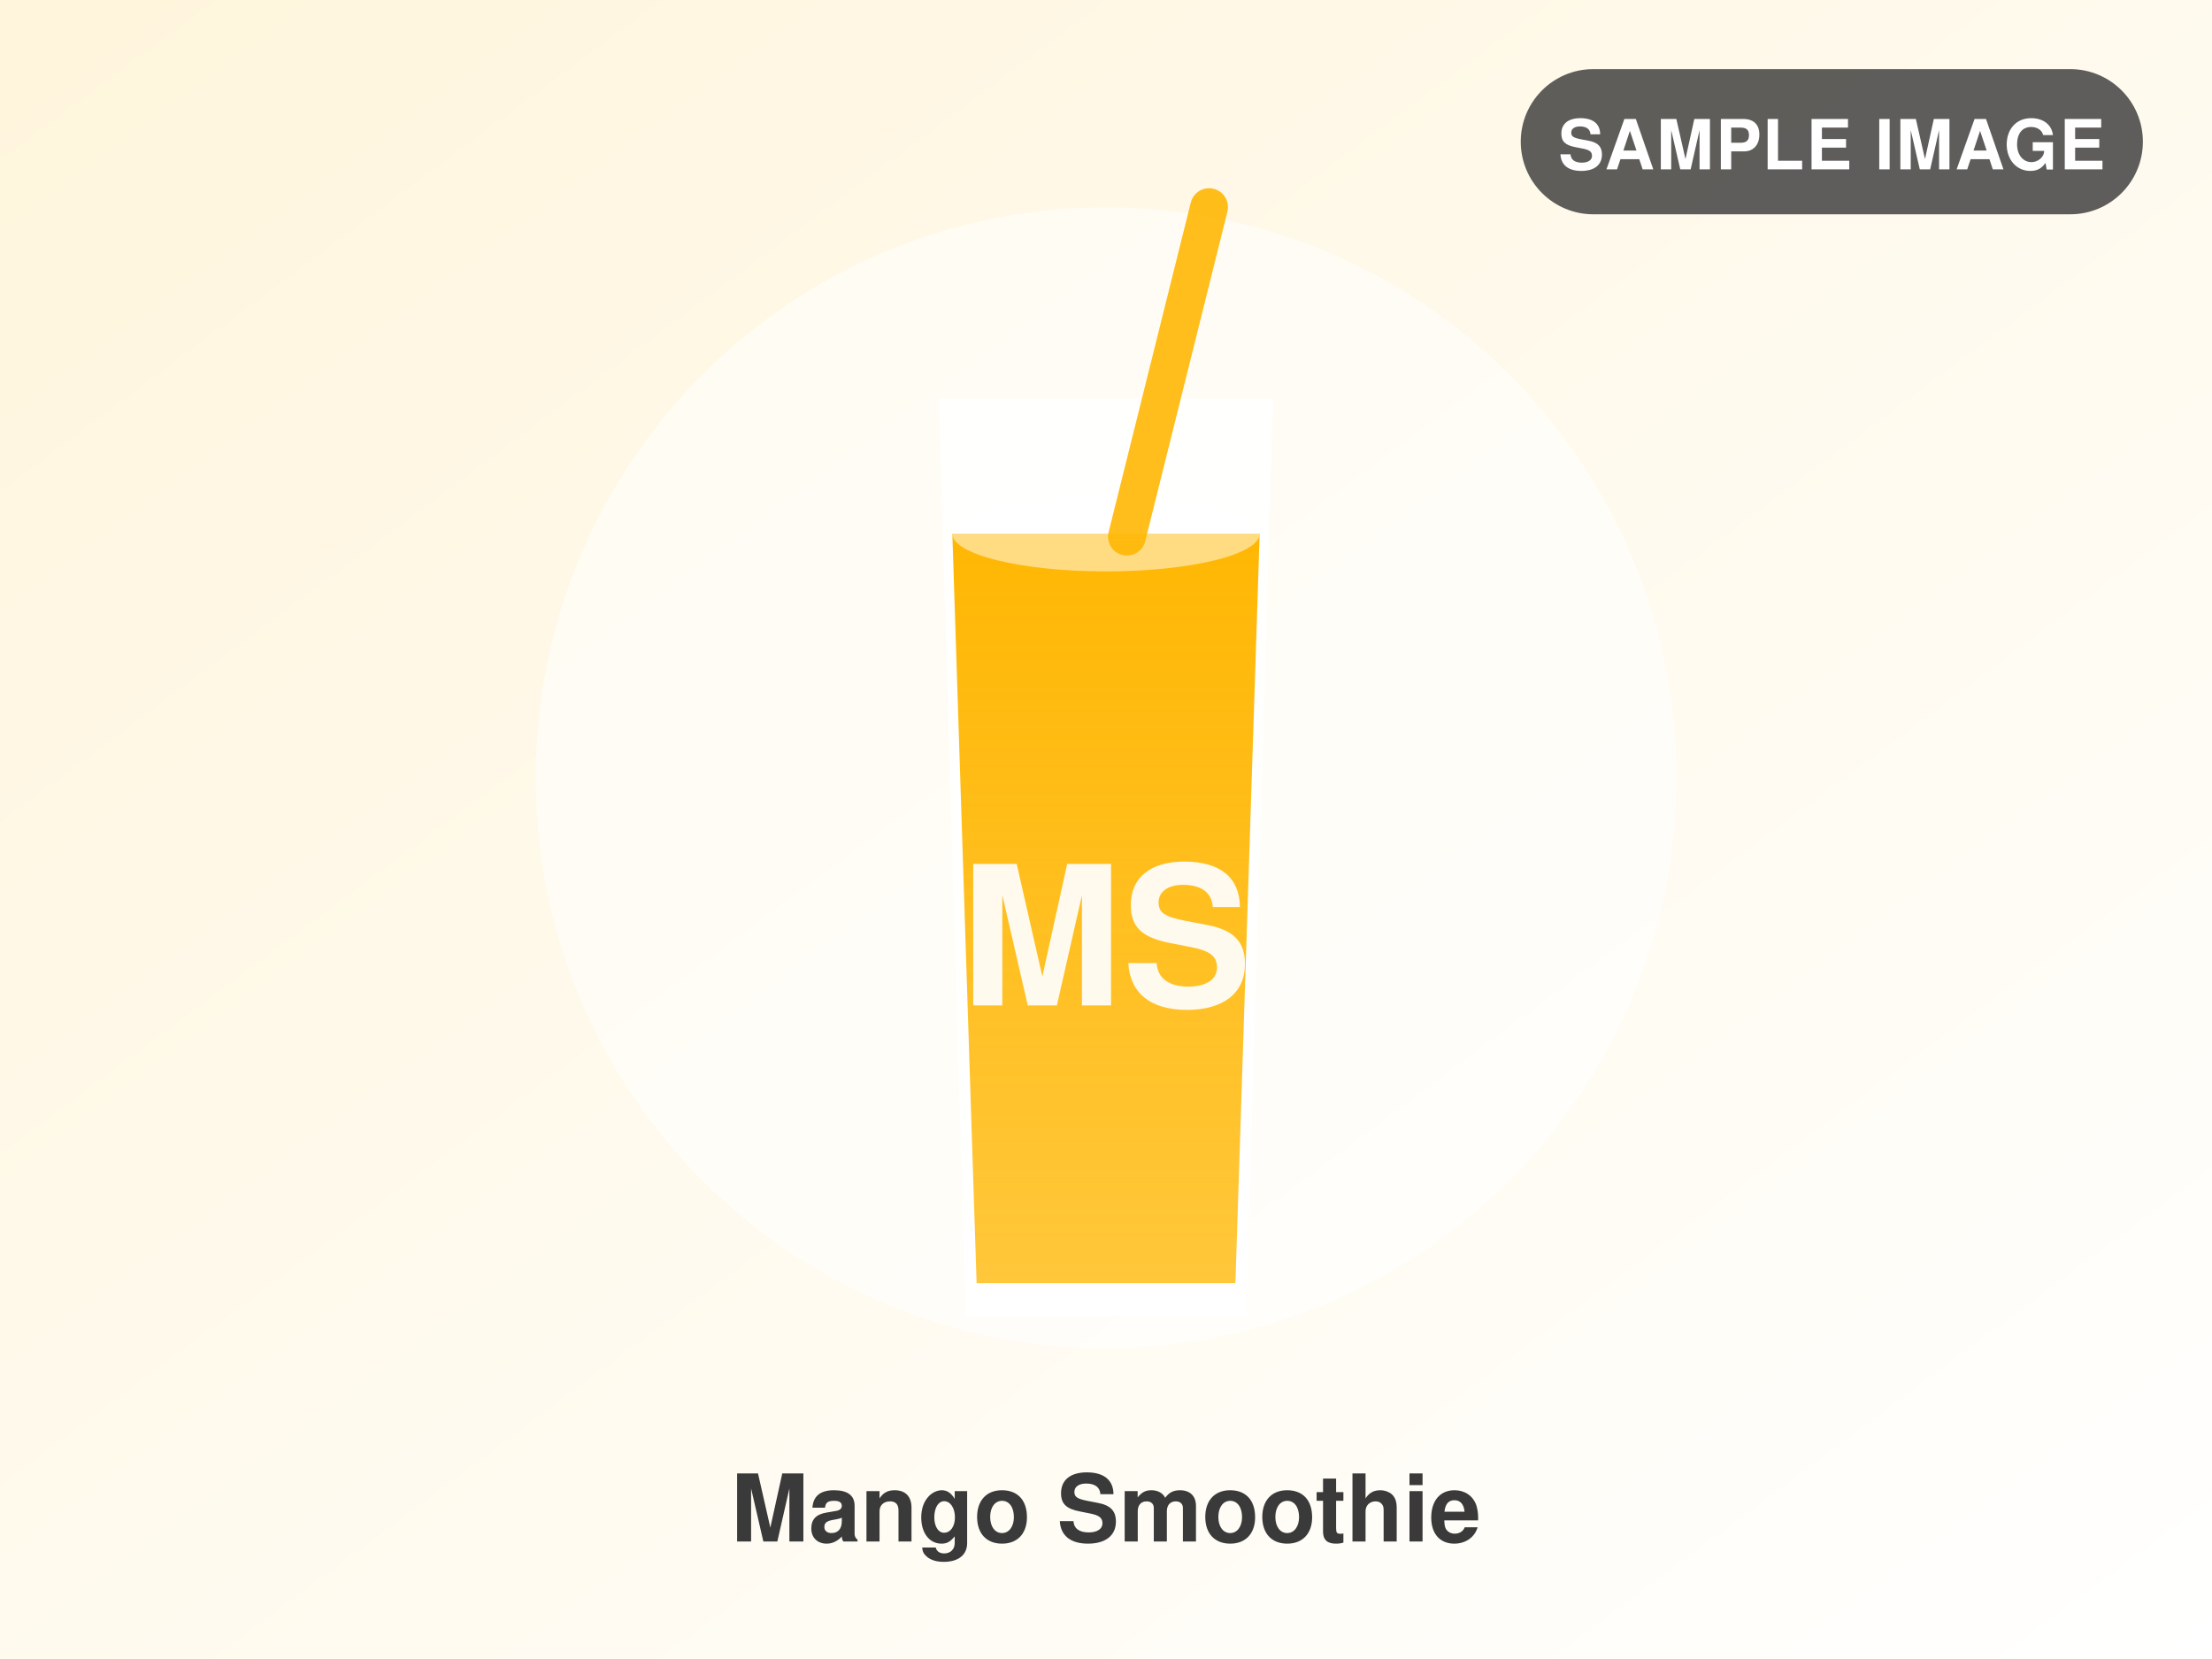
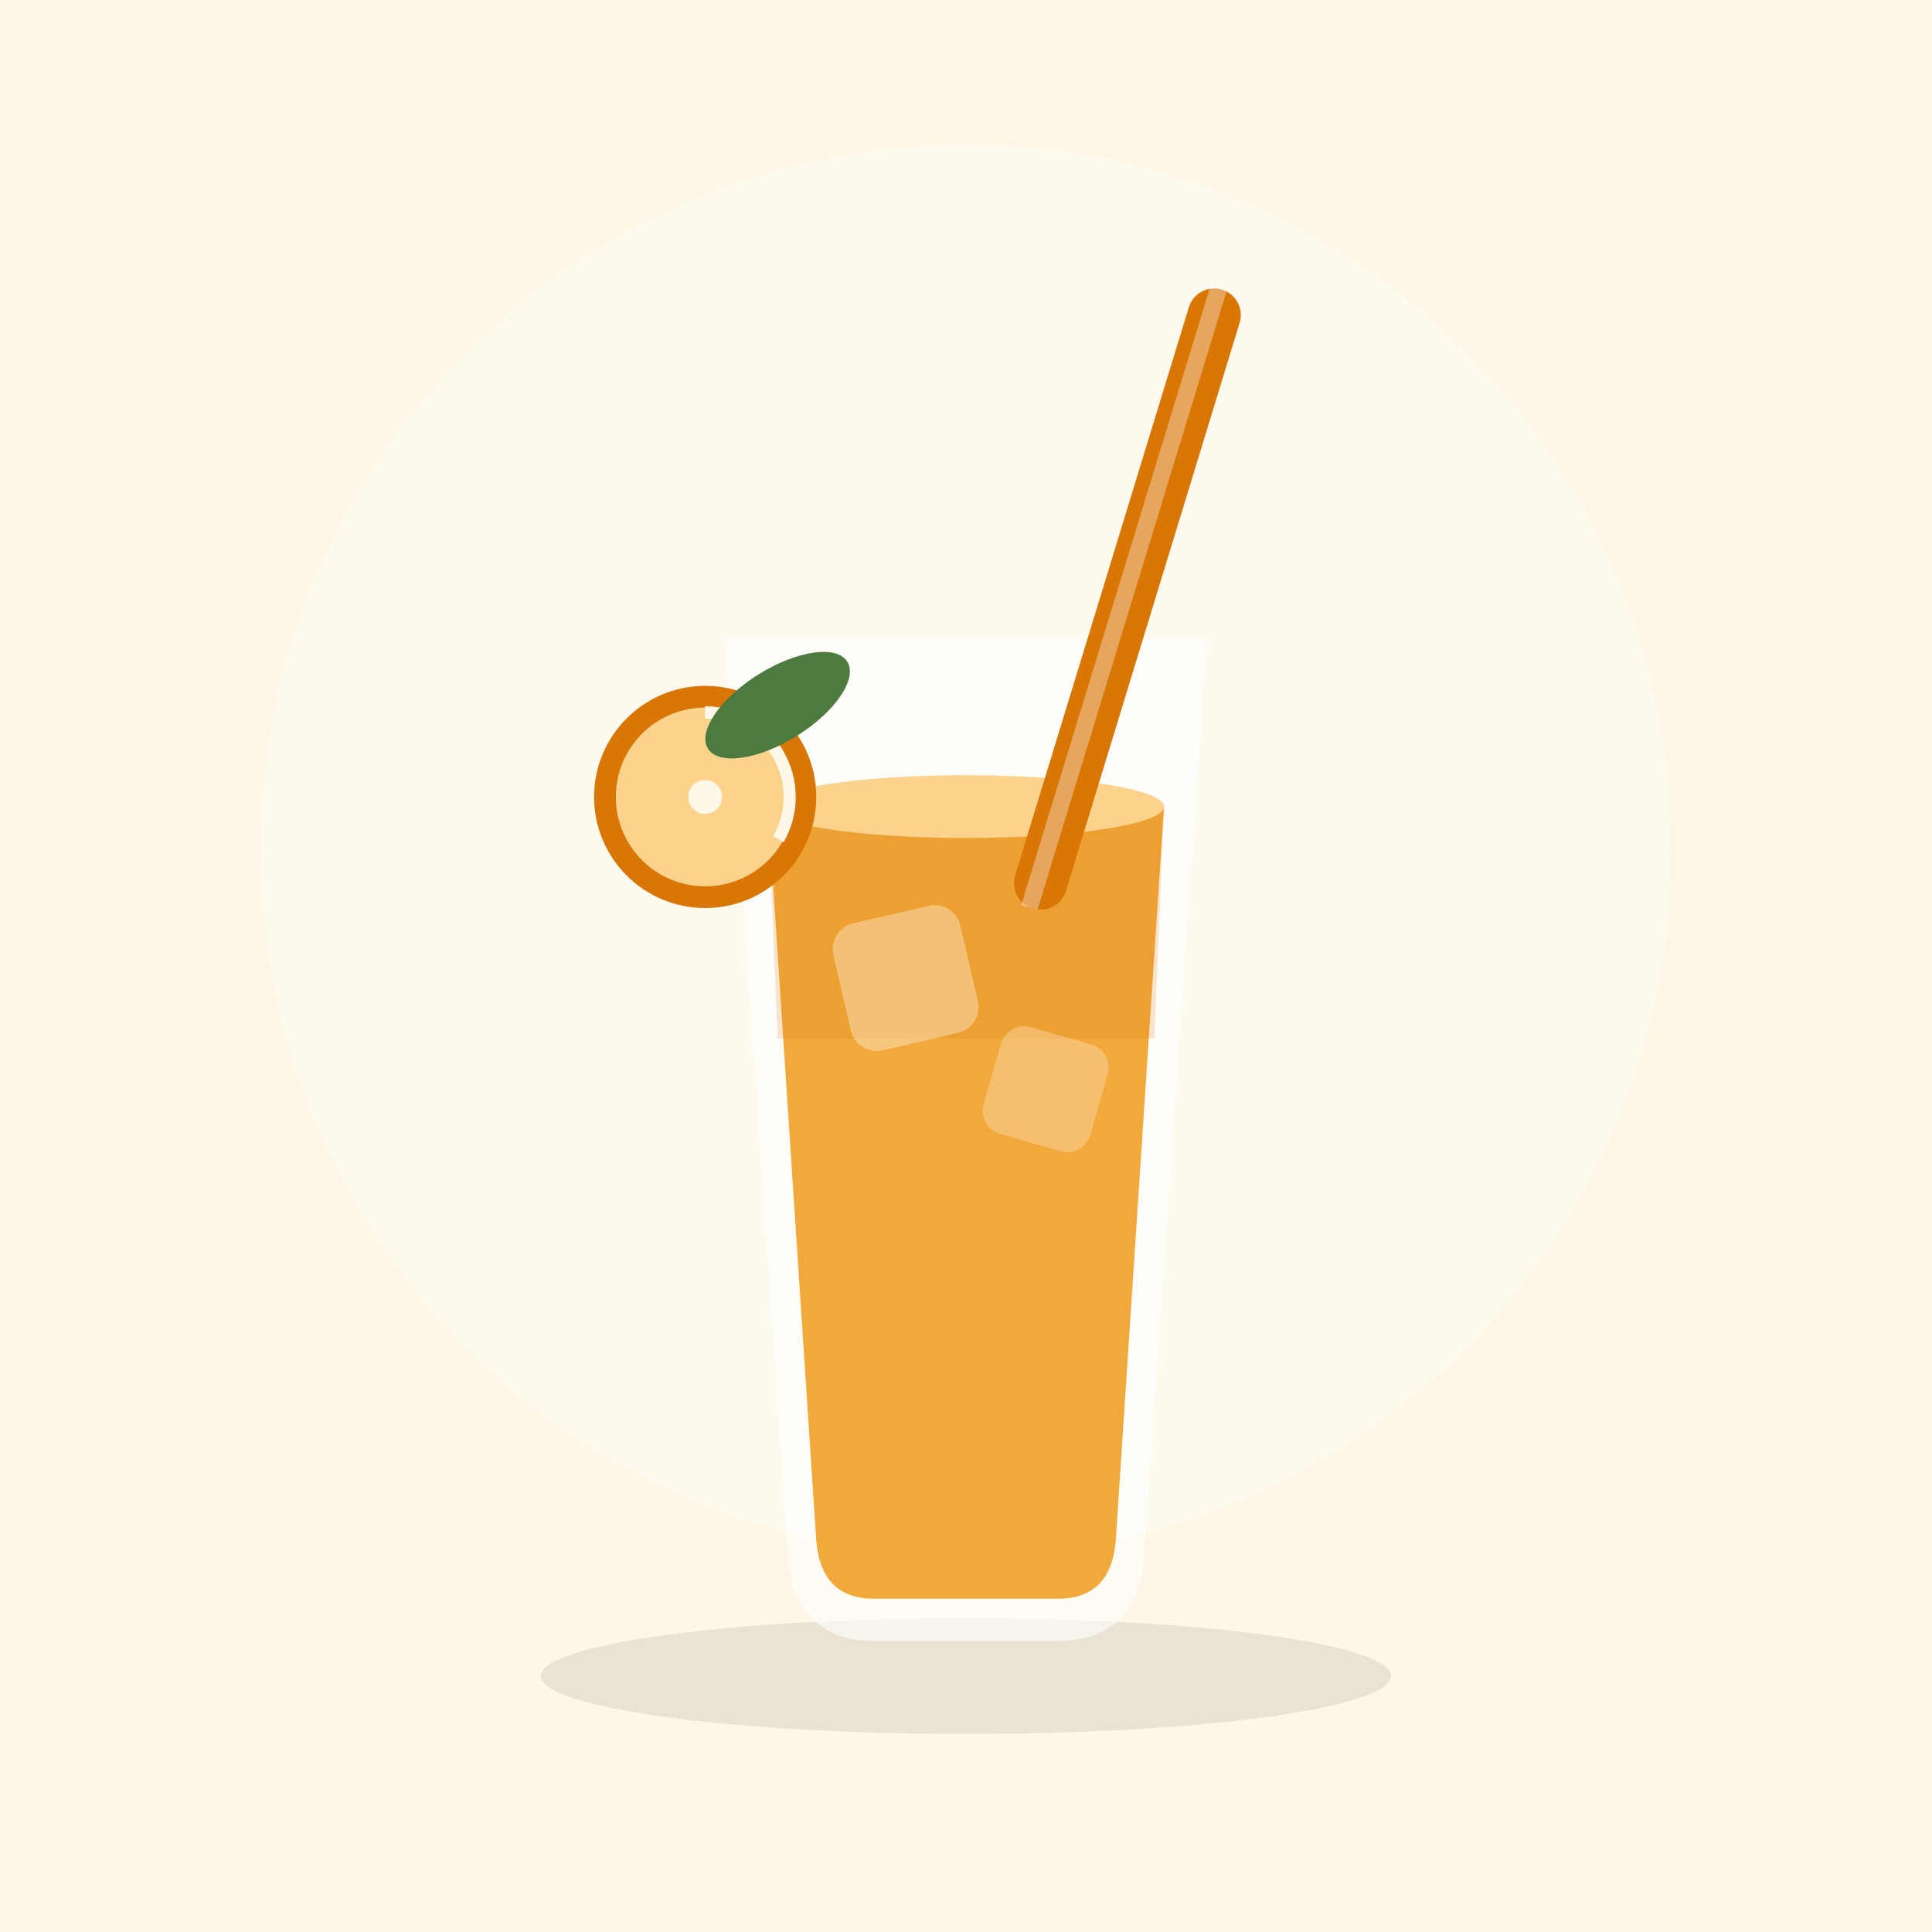
- <svg xmlns="http://www.w3.org/2000/svg" viewBox="0 0 640 480" width="640" height="480" role="img" aria-label="Mango Smoothie — sample illustration">
-   <defs>
-     <linearGradient id="bg" x1="0" y1="0" x2="1" y2="1">
-       <stop offset="0" stop-color="#fff5dc" />
-       <stop offset="1" stop-color="#ffffff" />
-     </linearGradient>
-     <linearGradient id="juice" x1="0" y1="0" x2="0" y2="1">
-       <stop offset="0" stop-color="#ffb703" />
-       <stop offset="1" stop-color="#ffb703" stop-opacity="0.78" />
-     </linearGradient>
-   </defs>
-   <rect width="640" height="480" fill="url(#bg)" />
-   <circle cx="320" cy="225" r="165" fill="#ffffff" opacity="0.55" />
-   <g transform="translate(320 248) scale(0.78)">
-     <path d="M-62 -170 L62 -170 L52 170 L-52 170 Z" fill="#ffffff" opacity="0.92" />
-     <path d="M-57 -120 L57 -120 L48 158 L-48 158 Z" fill="url(#juice)" />
-     <ellipse cx="0" cy="-120" rx="57" ry="14" fill="#ffffff" opacity="0.5" />
-     <rect x="16" y="-250" width="14" height="140" rx="7" fill="#ffb703" opacity="0.9" transform="rotate(14 23 -180)" />
-     <text x="0" y="55" text-anchor="middle" font-family="Helvetica,Arial,sans-serif" font-size="72" font-weight="700" fill="#ffffff" opacity="0.92">MS</text>
-   </g>
-   <text x="320" y="446" text-anchor="middle" font-family="Helvetica,Arial,sans-serif" font-size="27" font-weight="600" fill="#3a3a3a">Mango Smoothie</text>
+ <svg xmlns="http://www.w3.org/2000/svg" viewBox="0 0 800 800" width="800" height="800" role="img" aria-label="MnM sample product illustration">
+   <rect width="800" height="800" fill="#FFF7E6" />
+   <circle cx="400" cy="352" r="292" fill="#fff" opacity="0.38" />
+   <ellipse cx="400" cy="694" rx="176" ry="24" fill="#2C2A27" opacity="0.10" />
  <g>
-     <rect x="440" y="20" width="180" height="42" rx="21" fill="#3a3a3a" opacity="0.82" />
-     <text x="530" y="49" text-anchor="middle" font-family="Helvetica,Arial,sans-serif" font-size="20" font-weight="700" fill="#ffffff" letter-spacing="0.5">SAMPLE IMAGE</text>
+     <path d="M304 268 H496 L470 646 Q467 676 438 676 H362 Q333 676 330 646 Z" fill="#FFFFFF" opacity="0.62" stroke="#FFFFFF" stroke-width="7" />
+     <path d="M318 334 H482 L462 638 Q460 662 438 662 H362 Q340 662 338 638 Z" fill="#F2A93B" />
+     <path d="M318 334 H482 L478 430 H322 Z" fill="#D97706" opacity="0.18" />
+     <ellipse cx="400" cy="334" rx="82" ry="13" fill="#FBD38D" />
+     <rect x="348" y="378" width="54" height="54" rx="11" fill="#FFFFFF" opacity="0.34" transform="rotate(-13 375 405)" />
+     <rect x="410" y="428" width="46" height="46" rx="10" fill="#FFFFFF" opacity="0.26" transform="rotate(16 433 451)" />
+     <g transform="rotate(17 452 300)">
+       <rect x="440" y="112" width="22" height="268" rx="11" fill="#D97706" />
+       <rect x="446" y="112" width="7" height="268" fill="#FFFFFF" opacity="0.35" />
+     </g>
+     <circle cx="292" cy="330" r="46" fill="#D97706" />
+     <circle cx="292" cy="330" r="37" fill="#FBD38D" />
+     <path d="M292 295 A 35 35 0 0 1 292 295" stroke="#FFF7E8" stroke-width="5" fill="none" />
+     <path d="M292 295 A 35 35 0 0 1 322.311 312.5" stroke="#FFF7E8" stroke-width="5" fill="none" />
+     <path d="M292 295 A 35 35 0 0 1 322.311 347.5" stroke="#FFF7E8" stroke-width="5" fill="none" />
+     <circle cx="292" cy="330" r="7" fill="#FFF7E8" />
+     <ellipse cx="322" cy="292" rx="34" ry="15" fill="#4C7A3F" transform="rotate(-32 322 292)" />
  </g>
</svg>
